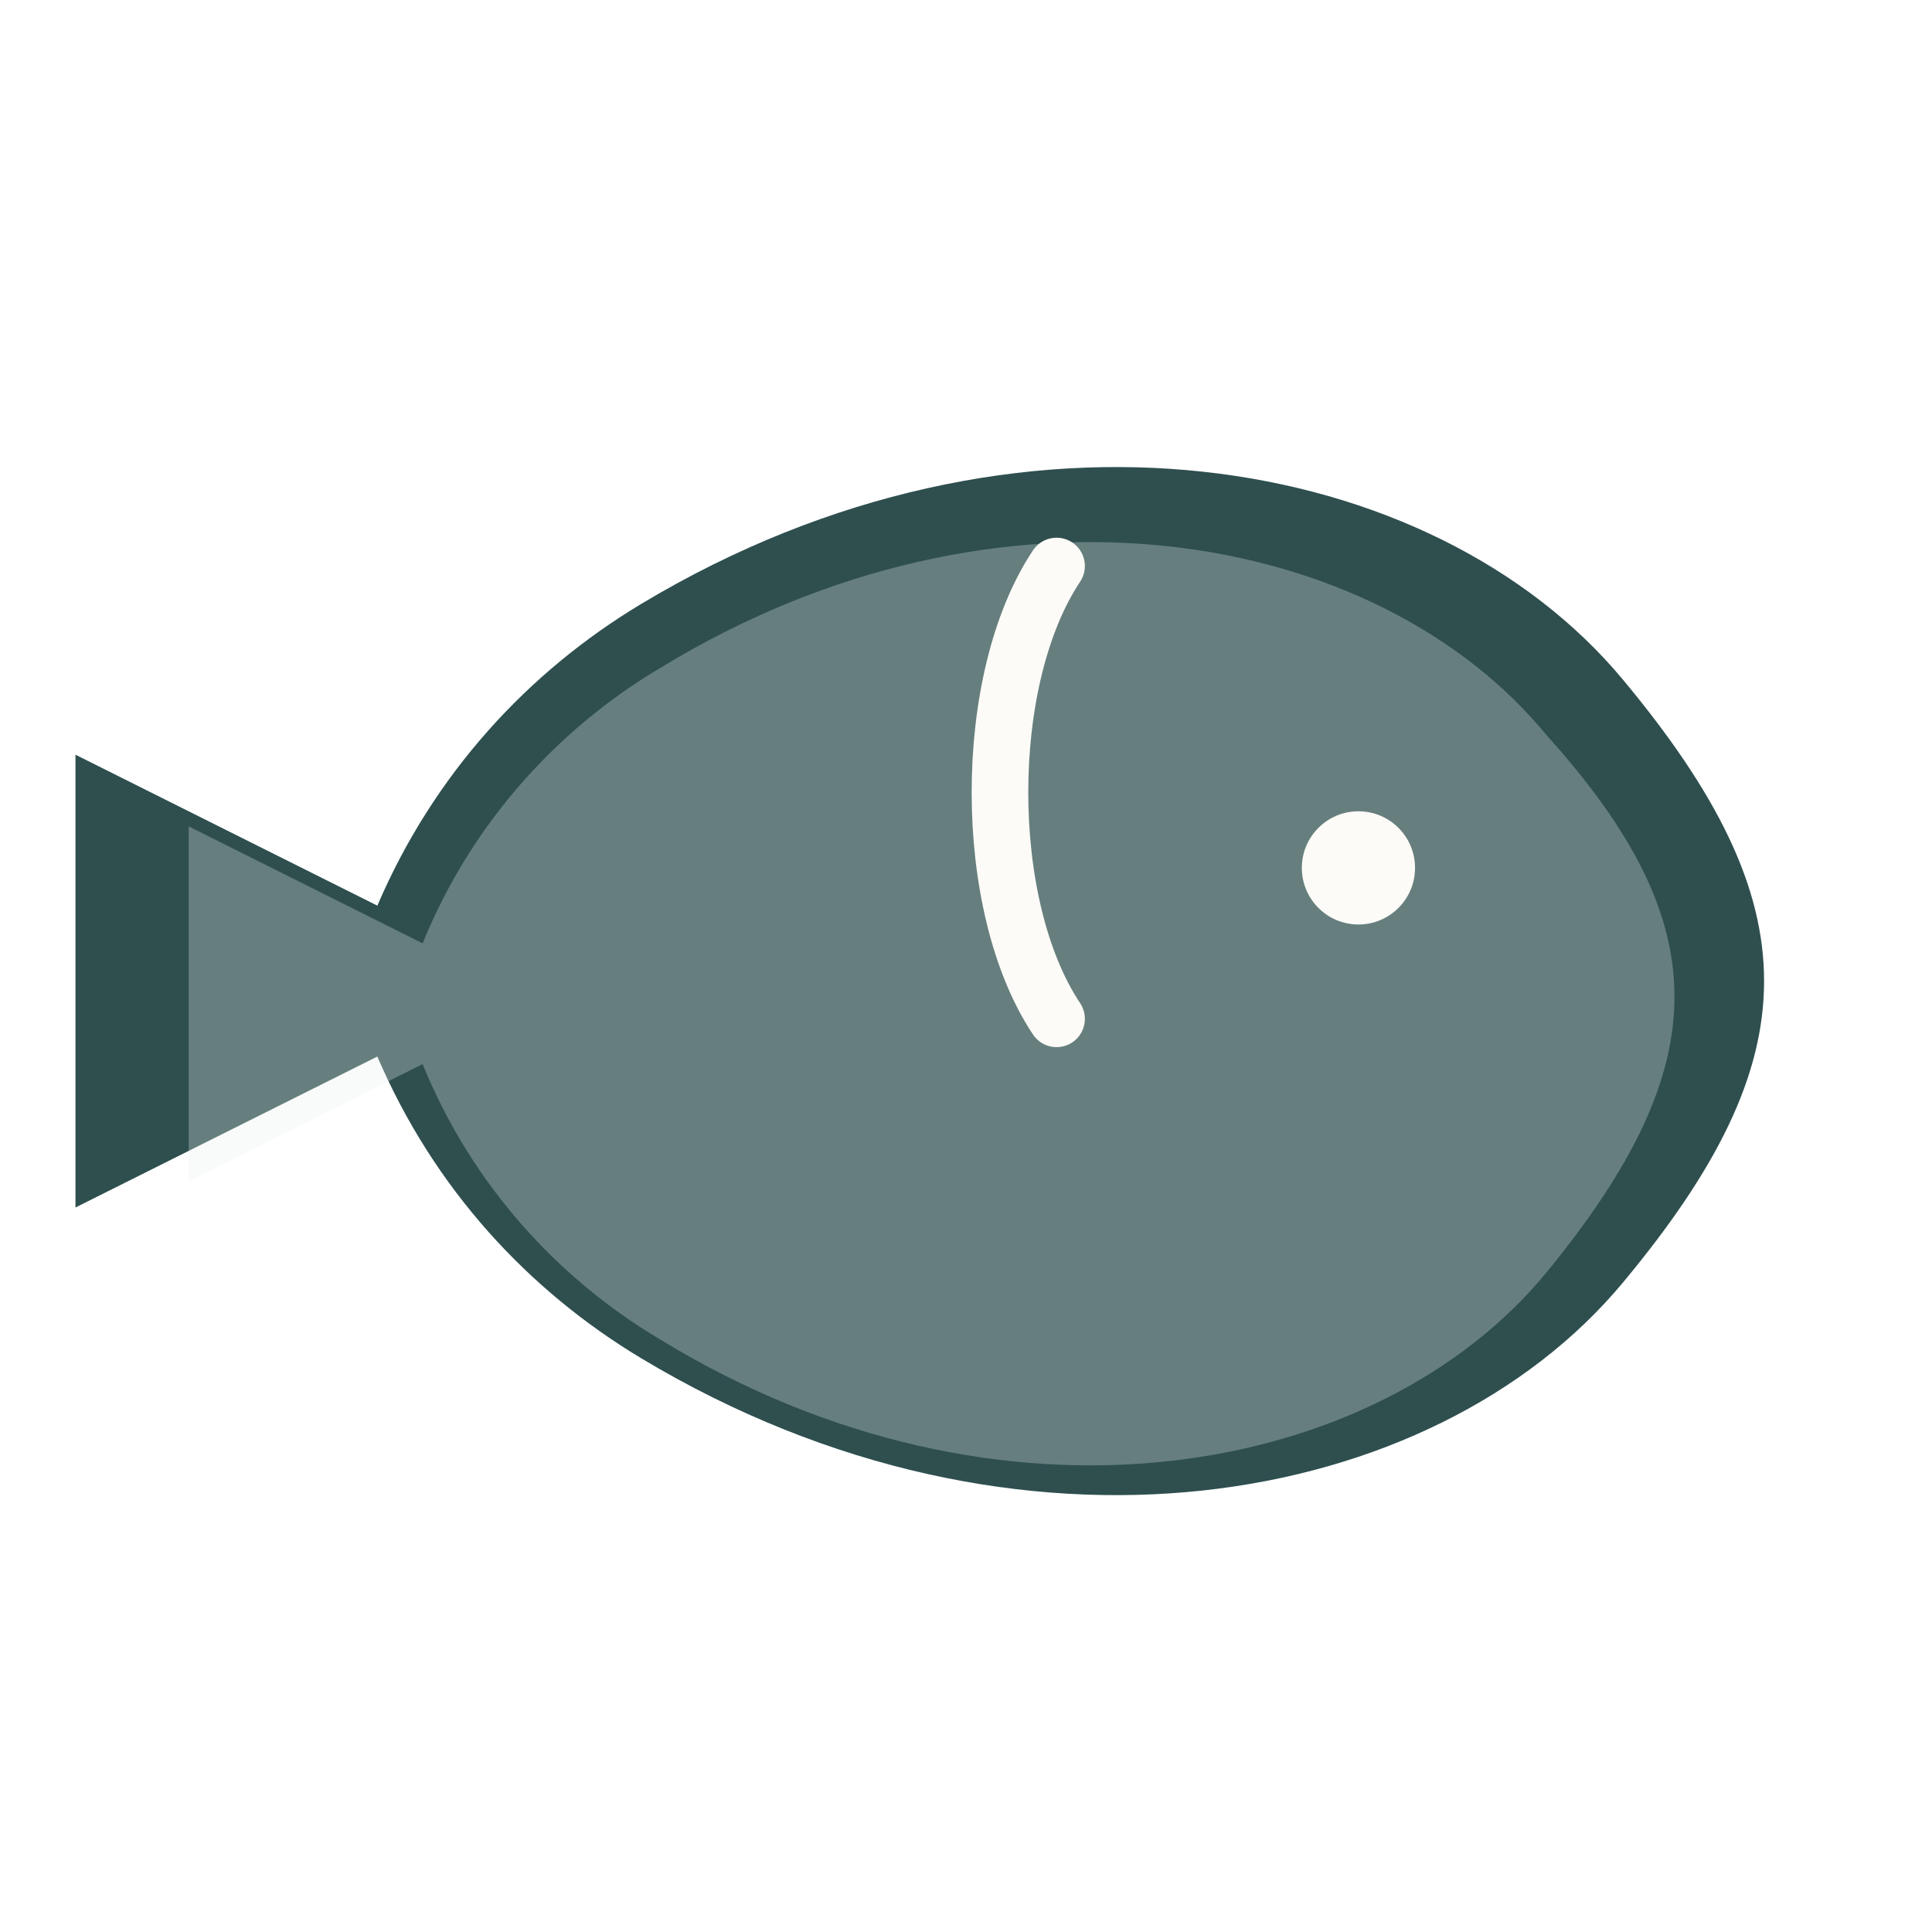
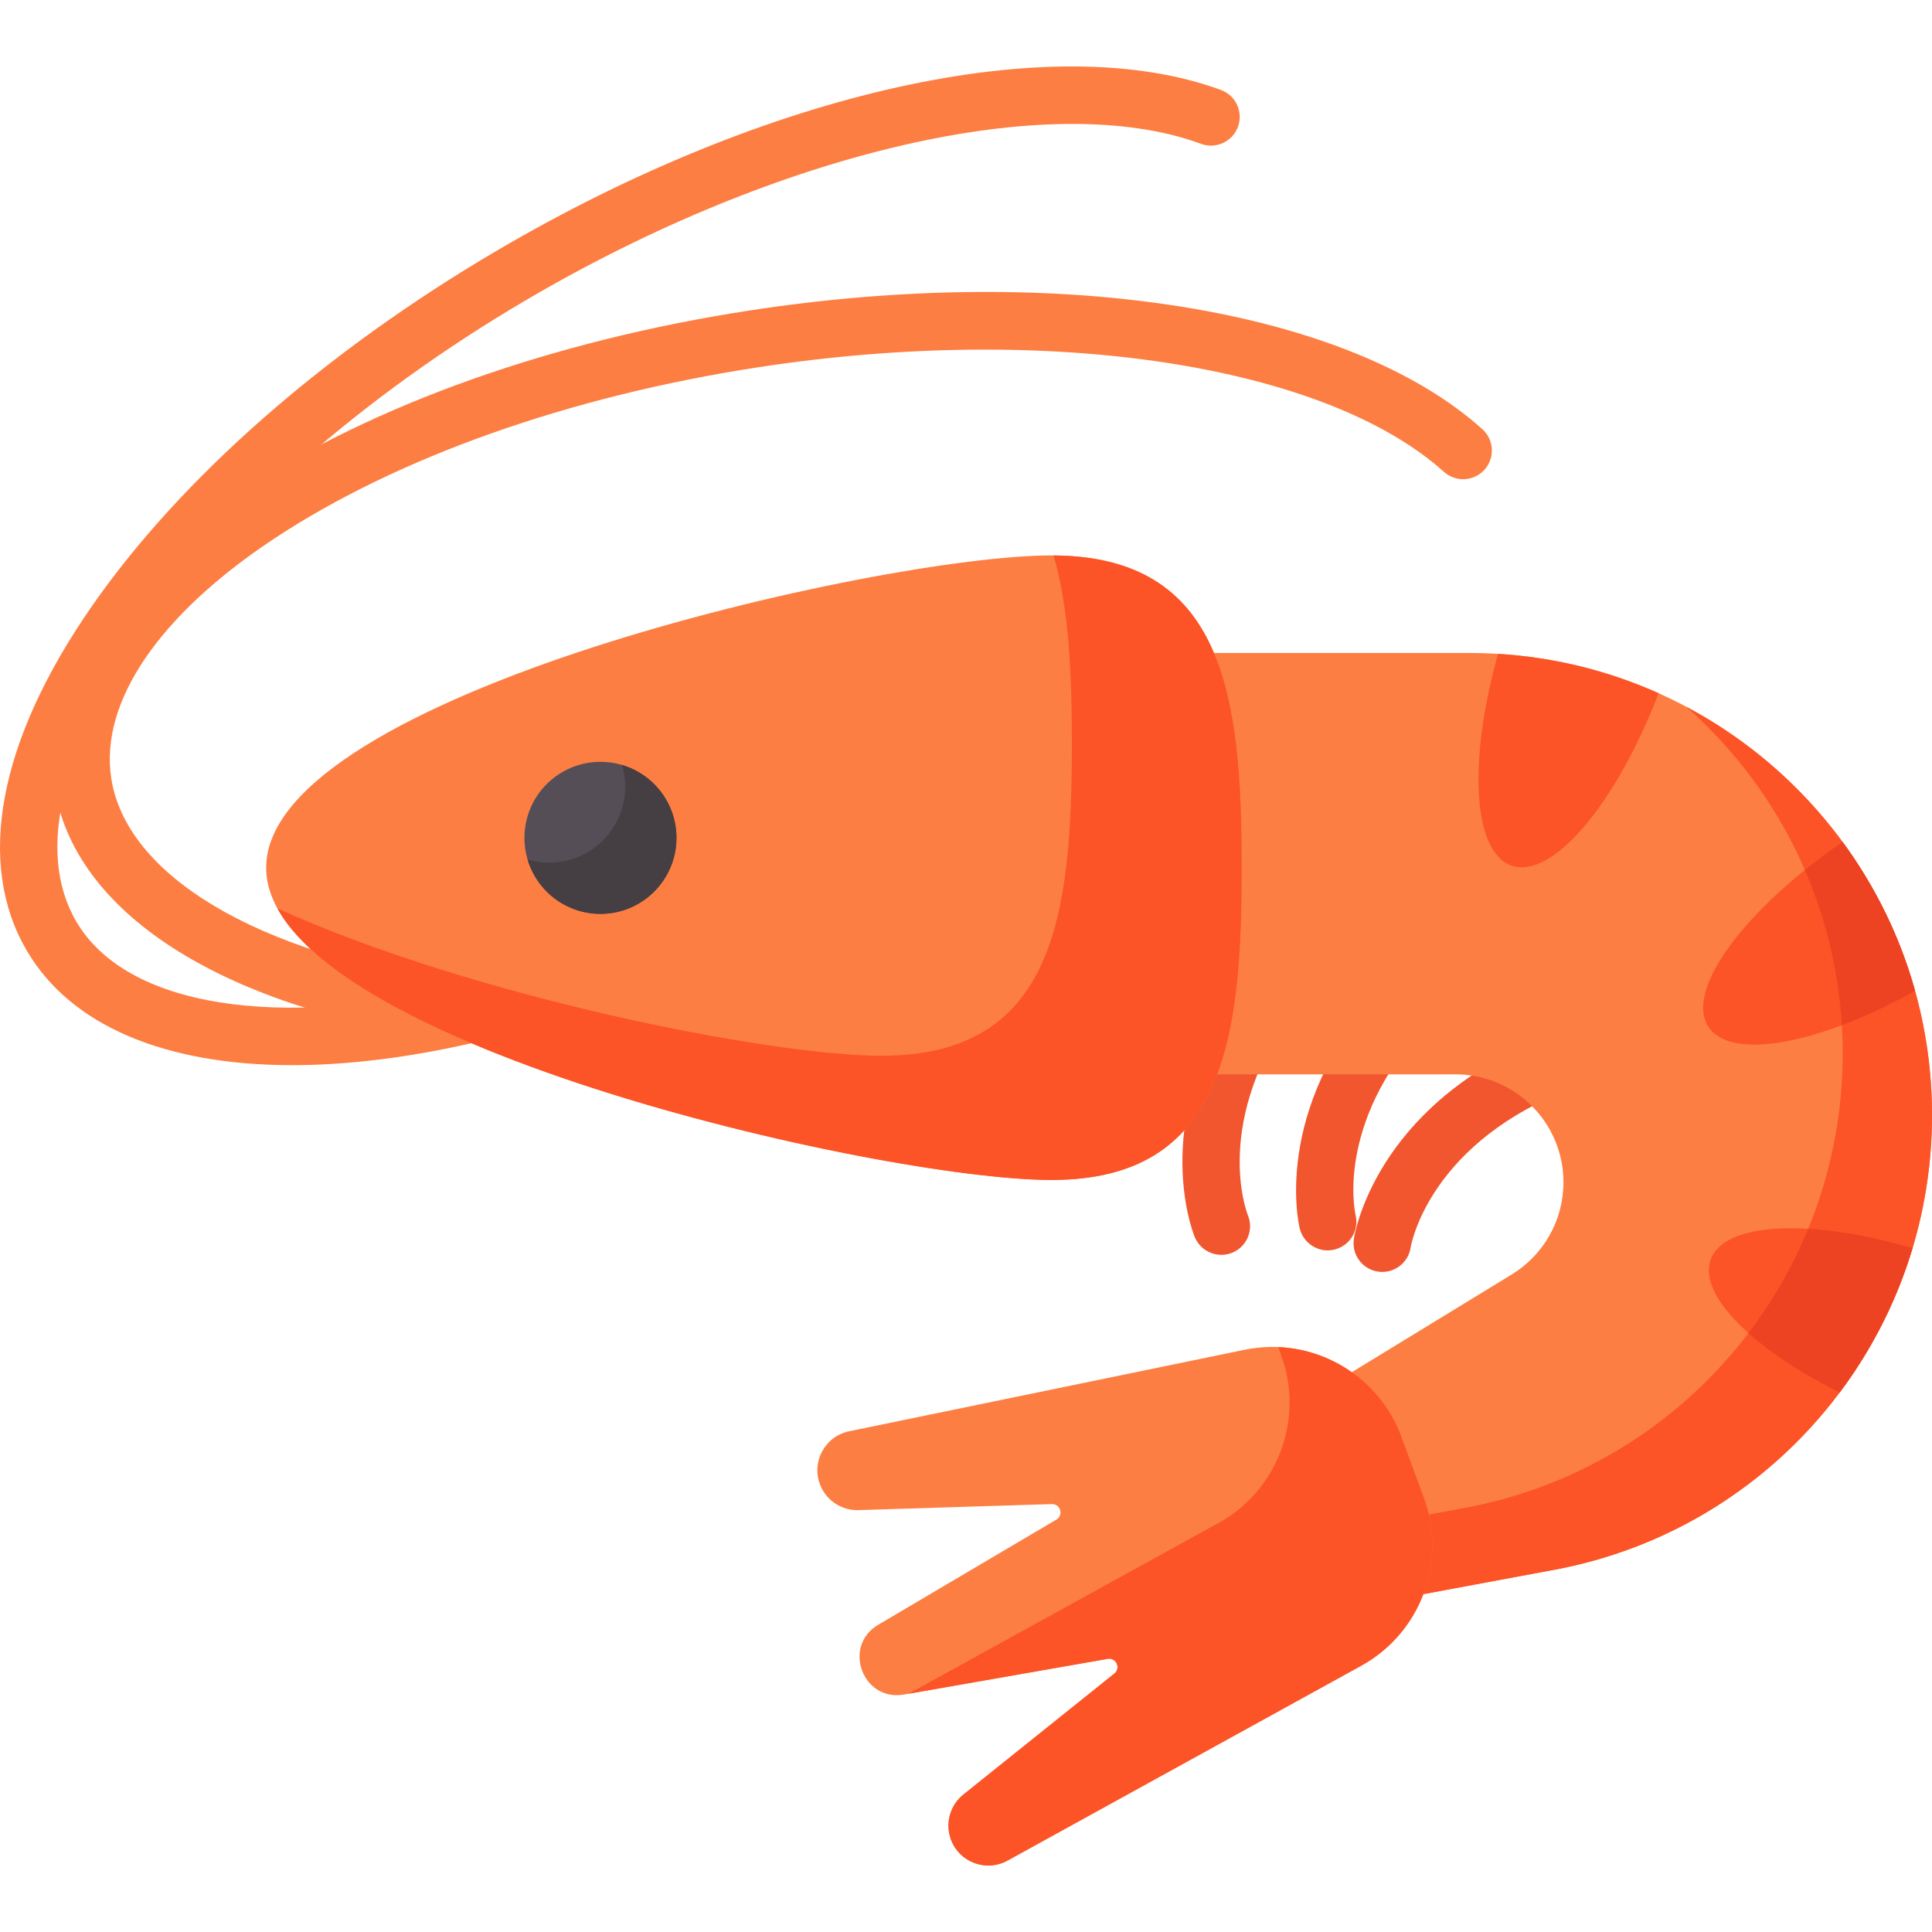
- <svg xmlns="http://www.w3.org/2000/svg" viewBox="0 0 512 512">
-   <path fill="#2F4F4F" d="M430 180c-50-60-160-80-260-20-30 18-55 45-70 80l-80-40v120l80-40c15 35 40 62 70 80 100 60 210 40 260-20s50-100 0-160z" />
-   <path fill="#E8F0EE" d="M410 195c-45-55-145-73-235-18-27 16-50 41-63 73l-62-31v94l62-31c13 32 36 57 63 73 90 55 190 37 235-18s45-92 0-142z" opacity="0.3" />
-   <circle fill="#FDFBF7" cx="360" cy="230" r="15" />
-   <path fill="none" stroke="#FDFBF7" stroke-width="15" stroke-linecap="round" d="M280 150c-20 30-20 90 0 120" />
+ <svg xmlns="http://www.w3.org/2000/svg" id="Capa_1" enable-background="new 0 0 512 512" height="512" viewBox="0 0 512 512" width="512">
+   <g>
+     <g>
+       <path d="m351.844 331.365c-3.434 0-6.558-2.354-7.407-5.836-.337-1.381-7.872-34.216 25.302-67.39 2.972-2.972 7.79-2.972 10.762 0s2.972 7.79 0 10.762c-26.839 26.839-21.504 52.021-21.264 53.08.996 4.083-1.514 8.171-5.597 9.167-.601.147-1.203.217-1.796.217z" fill="#f1562e" />
+     </g>
+     <g>
+       <path d="m366.321 337.073c-.377 0-.757-.028-1.14-.086-4.156-.624-7.019-4.5-6.394-8.656.211-1.406 5.674-34.648 48.942-52.786 3.874-1.624 8.335.2 9.96 4.076s-.2 8.335-4.076 9.96c-35.462 14.864-39.737 40.752-39.776 41.011-.567 3.774-3.813 6.481-7.516 6.481z" fill="#f1562e" />
+     </g>
+     <g>
+       <path d="m323.682 332.548c-2.995 0-5.844-1.785-7.061-4.72-.545-1.314-13.022-32.605 14.677-70.471 2.481-3.394 7.242-4.131 10.634-1.649 3.392 2.481 4.131 7.243 1.649 10.634-22.408 30.635-13.279 54.702-12.879 55.712 1.61 3.882-.243 8.306-4.125 9.917-.948.391-1.929.577-2.895.577z" fill="#f1562e" />
+     </g>
+     <g>
+       <path d="m295.64 173.048h93.847c67.662 0 122.513 54.851 122.513 122.513 0 59.018-42.077 109.648-100.099 120.445l-47.732 8.883-20.224-52.508 56.692-34.638c8.507-5.198 13.696-14.448 13.696-24.418 0-15.803-12.811-28.615-28.615-28.615h-91.23z" fill="#fd7e42" />
+     </g>
+     <g>
+       <path d="m77.401 282.279c-33.573 0-58.584-10.409-70.269-30.288-13.674-23.263-7.555-55.709 17.23-91.359 23.606-33.954 61.678-67.39 107.202-94.148 72.035-42.341 147.398-59.079 191.994-42.643 3.944 1.453 5.963 5.828 4.509 9.771-1.453 3.944-5.828 5.964-9.771 4.509-39.868-14.693-111.809 1.979-179.02 41.484-86.945 51.105-141.451 126.516-119.023 164.674 13.209 22.472 53.096 28.869 104.099 16.69 4.085-.975 8.193 1.546 9.169 5.635.976 4.088-1.547 8.193-5.635 9.169-18.286 4.366-35.268 6.506-50.485 6.506z" fill="#fd7e42" />
+     </g>
+     <g>
+       <path d="m118.916 275.417c-.366 0-.735-.026-1.108-.081-59.648-8.699-98.293-33.668-103.373-66.792-4.091-26.673 13.604-54.549 49.824-78.491 34.498-22.804 82.242-39.772 134.438-47.777 82.589-12.67 158.796-.321 194.141 31.455 3.126 2.81 3.381 7.622.571 10.747-2.811 3.126-7.622 3.381-10.746.571-31.597-28.406-104.598-39.55-181.658-27.73-50.068 7.68-95.651 23.813-128.353 45.431-30.53 20.181-46.266 43.322-43.173 63.487 3.952 25.765 38.64 46.471 90.526 54.039 4.159.606 7.038 4.469 6.432 8.628-.552 3.786-3.804 6.513-7.521 6.513z" fill="#fd7e42" />
+     </g>
+     <g>
+       <g>
+         <path d="m446.909 187.321c25.406 22.448 41.432 55.267 41.432 91.835 0 59.018-42.077 109.647-100.098 120.445l-31.552 5.872 7.478 19.417 47.732-8.883c58.022-10.798 100.099-61.428 100.099-120.445 0-46.911-26.37-87.657-65.091-108.241z" fill="#fc5327" />
+       </g>
+     </g>
+     <g>
+       <path d="m400.595 229.395c10.801 3.732 27.686-16.381 38.954-45.68-13.119-5.881-27.462-9.516-42.54-10.43-7.986 28.362-6.748 52.54 3.586 56.11z" fill="#fc5327" />
+     </g>
+     <g>
+       <path d="m488.288 223.12c-26.044 17.939-41.79 39.273-35.576 48.935 5.869 9.127 29.345 4.742 54.792-9.472-4.015-14.399-10.595-27.726-19.216-39.463z" fill="#fc5327" />
+     </g>
+     <g>
+       <path d="m506.823 330.758c-26.956-7.845-49.722-6.951-53.434 2.951-3.504 9.345 11.058 23.8 34.116 35.325 8.566-11.424 15.144-24.36 19.318-38.276z" fill="#fc5327" />
+     </g>
+     <g>
+       <path d="m488.109 271.689c6.14-2.312 12.697-5.365 19.396-9.107-4.015-14.399-10.595-27.725-19.216-39.463-3.526 2.428-6.855 4.92-9.974 7.435 5.51 12.738 8.919 26.594 9.794 41.135z" fill="#ed4322" />
+     </g>
+     <g>
+       <path d="m479.181 325.642c-4.068 9.91-9.395 19.201-15.817 27.648 6.003 5.365 14.293 10.821 24.141 15.743 8.566-11.423 15.144-24.36 19.319-38.276-10.056-2.925-19.526-4.634-27.643-5.115z" fill="#ed4322" />
+     </g>
+     <g>
+       <path d="m329.825 357.705-104.786 21.592c-6.329 1.304-10.013 7.936-7.777 13.999 1.573 4.263 5.696 7.043 10.238 6.901l51.248-1.598c2.288-.071 3.165 2.953 1.194 4.116l-47.192 27.858c-9.601 5.667-4.159 20.421 6.823 18.497l53.978-9.46c2.254-.395 3.551 2.474 1.765 3.905l-40.01 32.064c-3.546 2.842-4.877 7.633-3.304 11.896 2.236 6.063 9.345 8.714 15.005 5.595l93.708-51.625c15.792-8.7 22.854-27.637 16.614-44.553l-5.938-16.097c-6.24-16.914-23.907-26.729-41.566-23.09z" fill="#fd7e42" />
+     </g>
+     <g>
+       <path d="m377.328 396.895-5.938-16.097c-5.183-14.052-18.253-23.195-32.653-23.806l.767 2.079c6.24 16.916-.822 35.852-16.614 44.553l-82.11 45.235 52.769-9.248c2.254-.395 3.551 2.474 1.765 3.905l-40.01 32.064c-3.546 2.842-4.877 7.633-3.304 11.896 2.236 6.063 9.345 8.714 15.005 5.595l93.708-51.625c15.793-8.699 22.855-27.635 16.615-44.551z" fill="#fc5327" />
+     </g>
+     <g>
+       <path d="m329.068 229.946c0 45.704-4.695 82.755-50.4 82.755s-208.132-37.051-208.132-82.755 162.428-82.755 208.132-82.755 50.4 37.051 50.4 82.755z" fill="#fd7e42" />
+     </g>
+     <g>
+       <path d="m279.204 147.205c4.066 13.862 4.858 31.117 4.858 49.828 0 45.704-4.695 82.755-50.4 82.755-29.658 0-108.454-15.605-160.135-39.048 22.277 40.604 163.096 71.961 205.142 71.961 45.704 0 50.4-37.051 50.4-82.755-.001-45.521-4.672-82.445-49.865-82.741z" fill="#fc5327" />
+     </g>
+     <g>
+       <circle cx="159.125" cy="222.039" fill="#554e57" r="20.144" />
+     </g>
+     <g>
+       <path d="m164.853 202.733c.538 1.817.838 3.737.838 5.728 0 11.125-9.019 20.144-20.144 20.144-1.992 0-3.911-.3-5.728-.838 2.469 8.333 10.172 14.416 19.306 14.416 11.125 0 20.144-9.019 20.144-20.144 0-9.134-6.083-16.837-14.416-19.306z" fill="#453e43" />
+     </g>
+   </g>
</svg>
